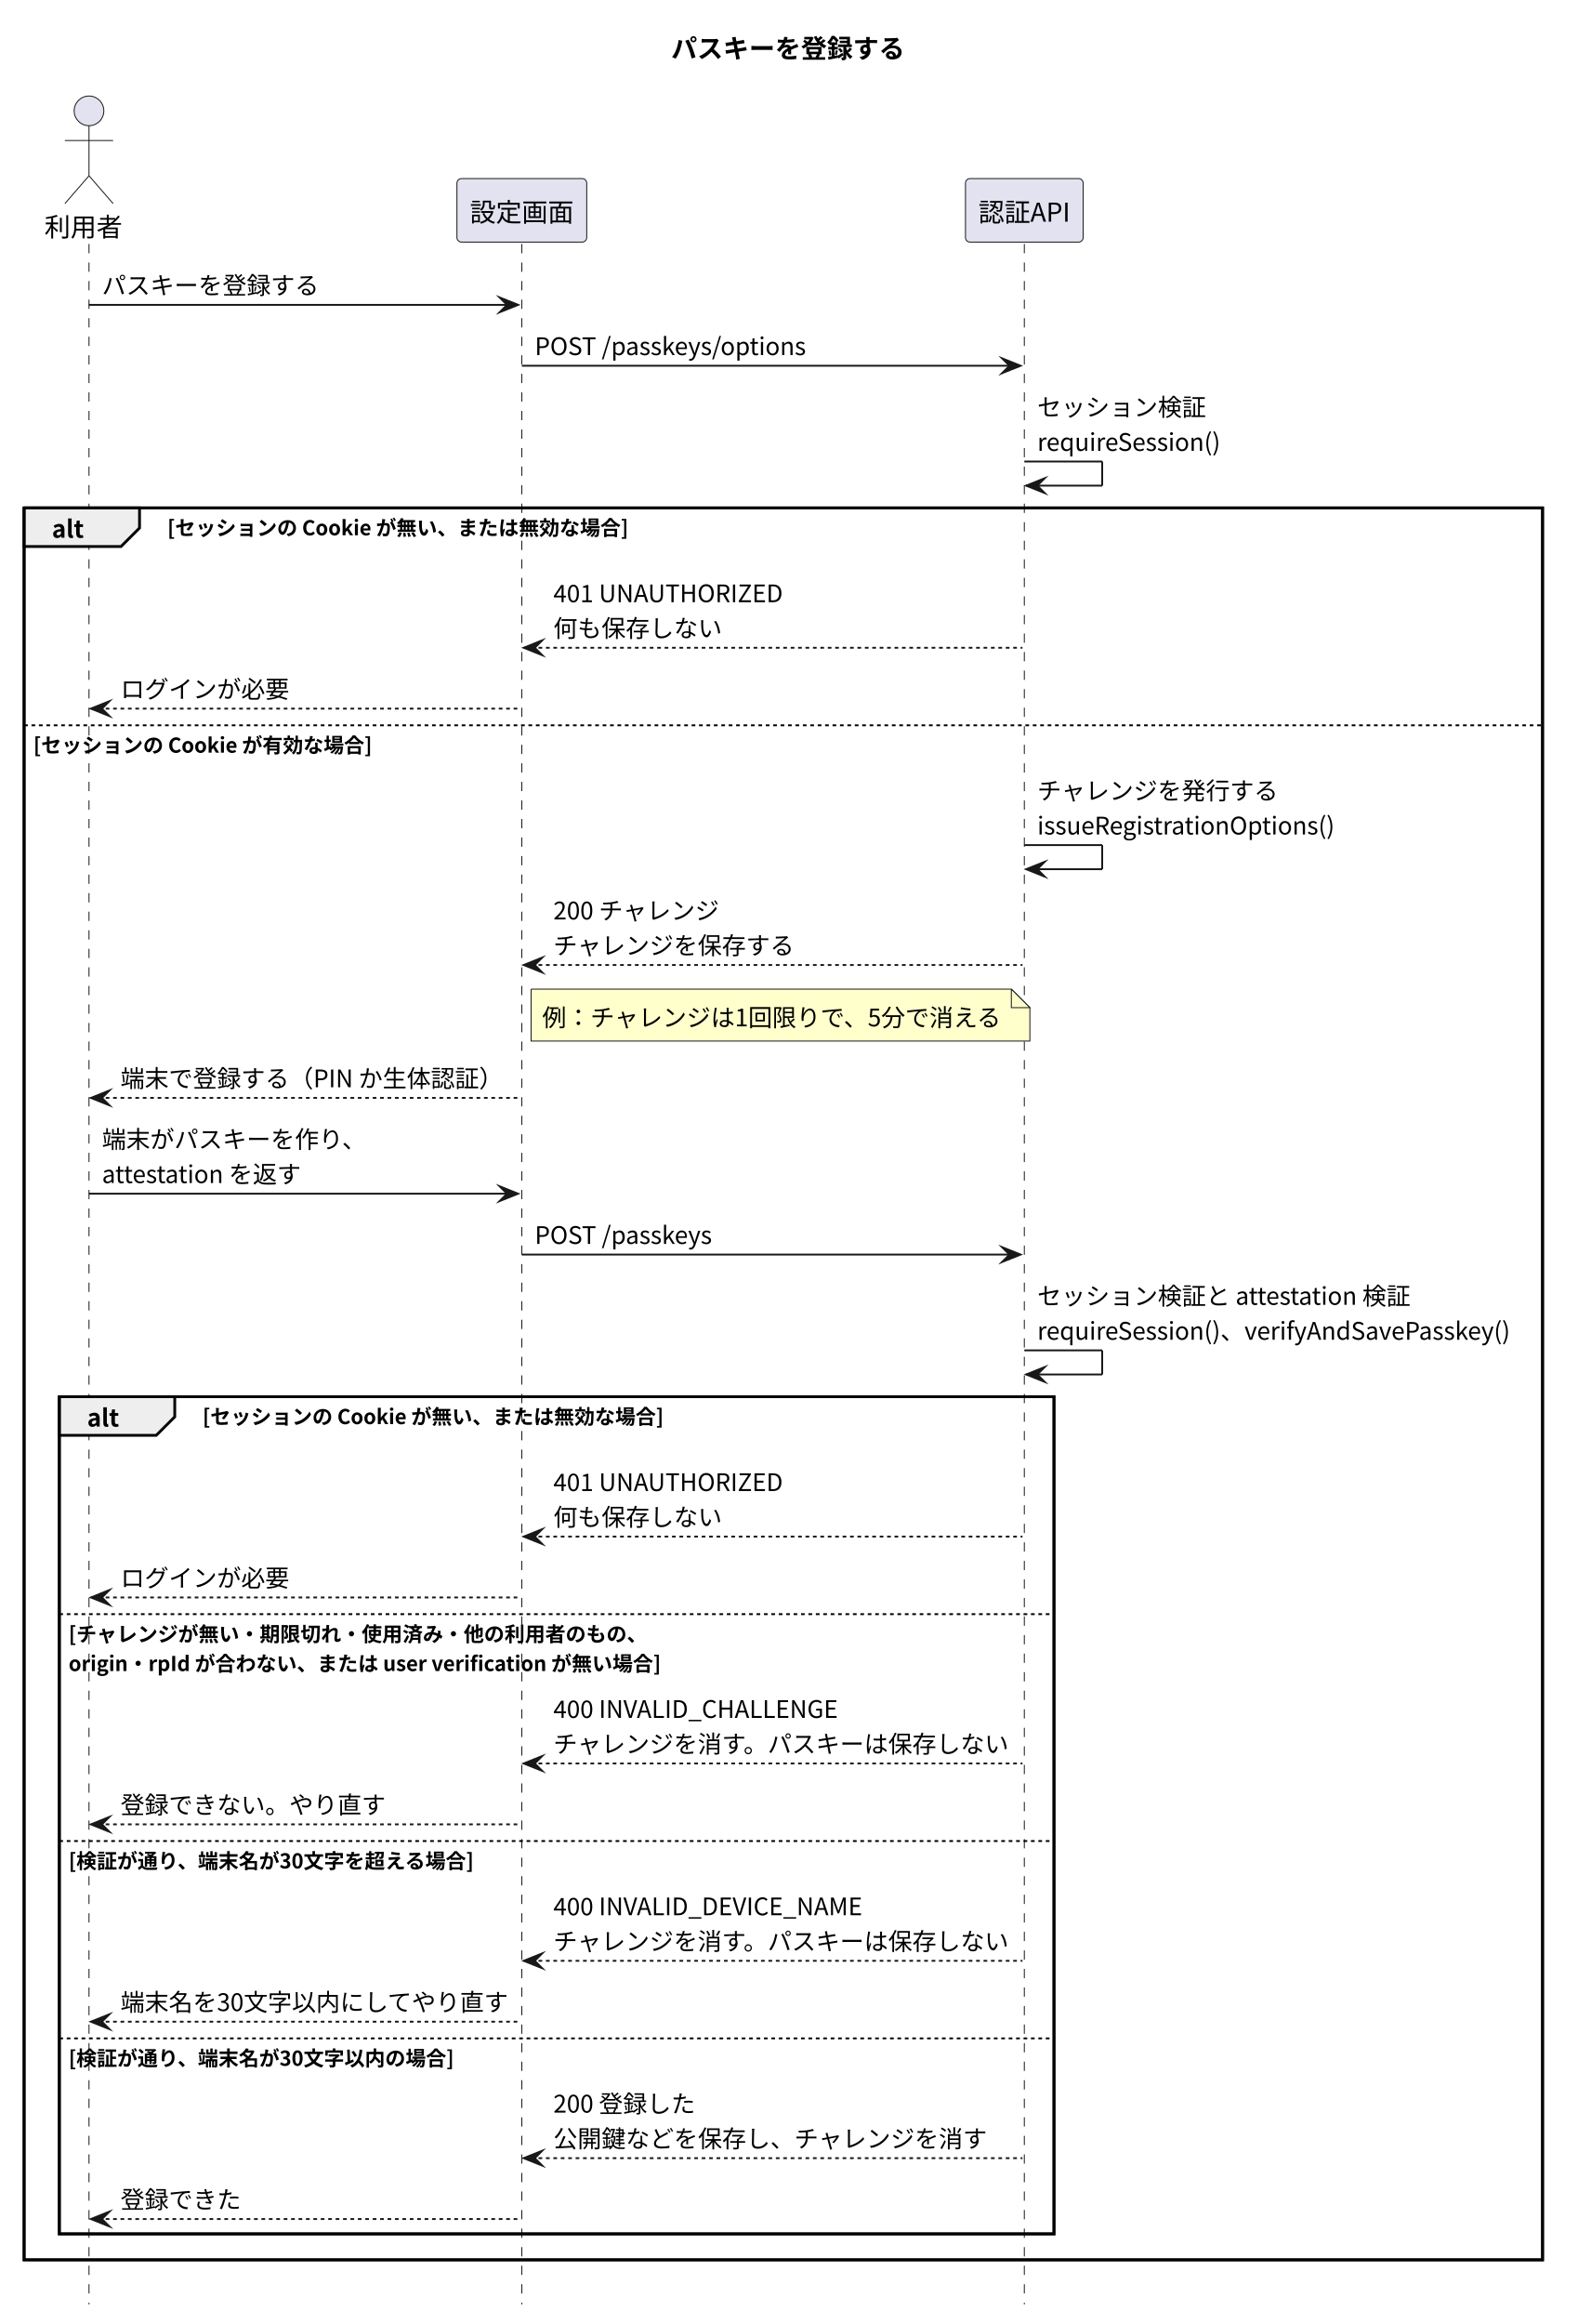
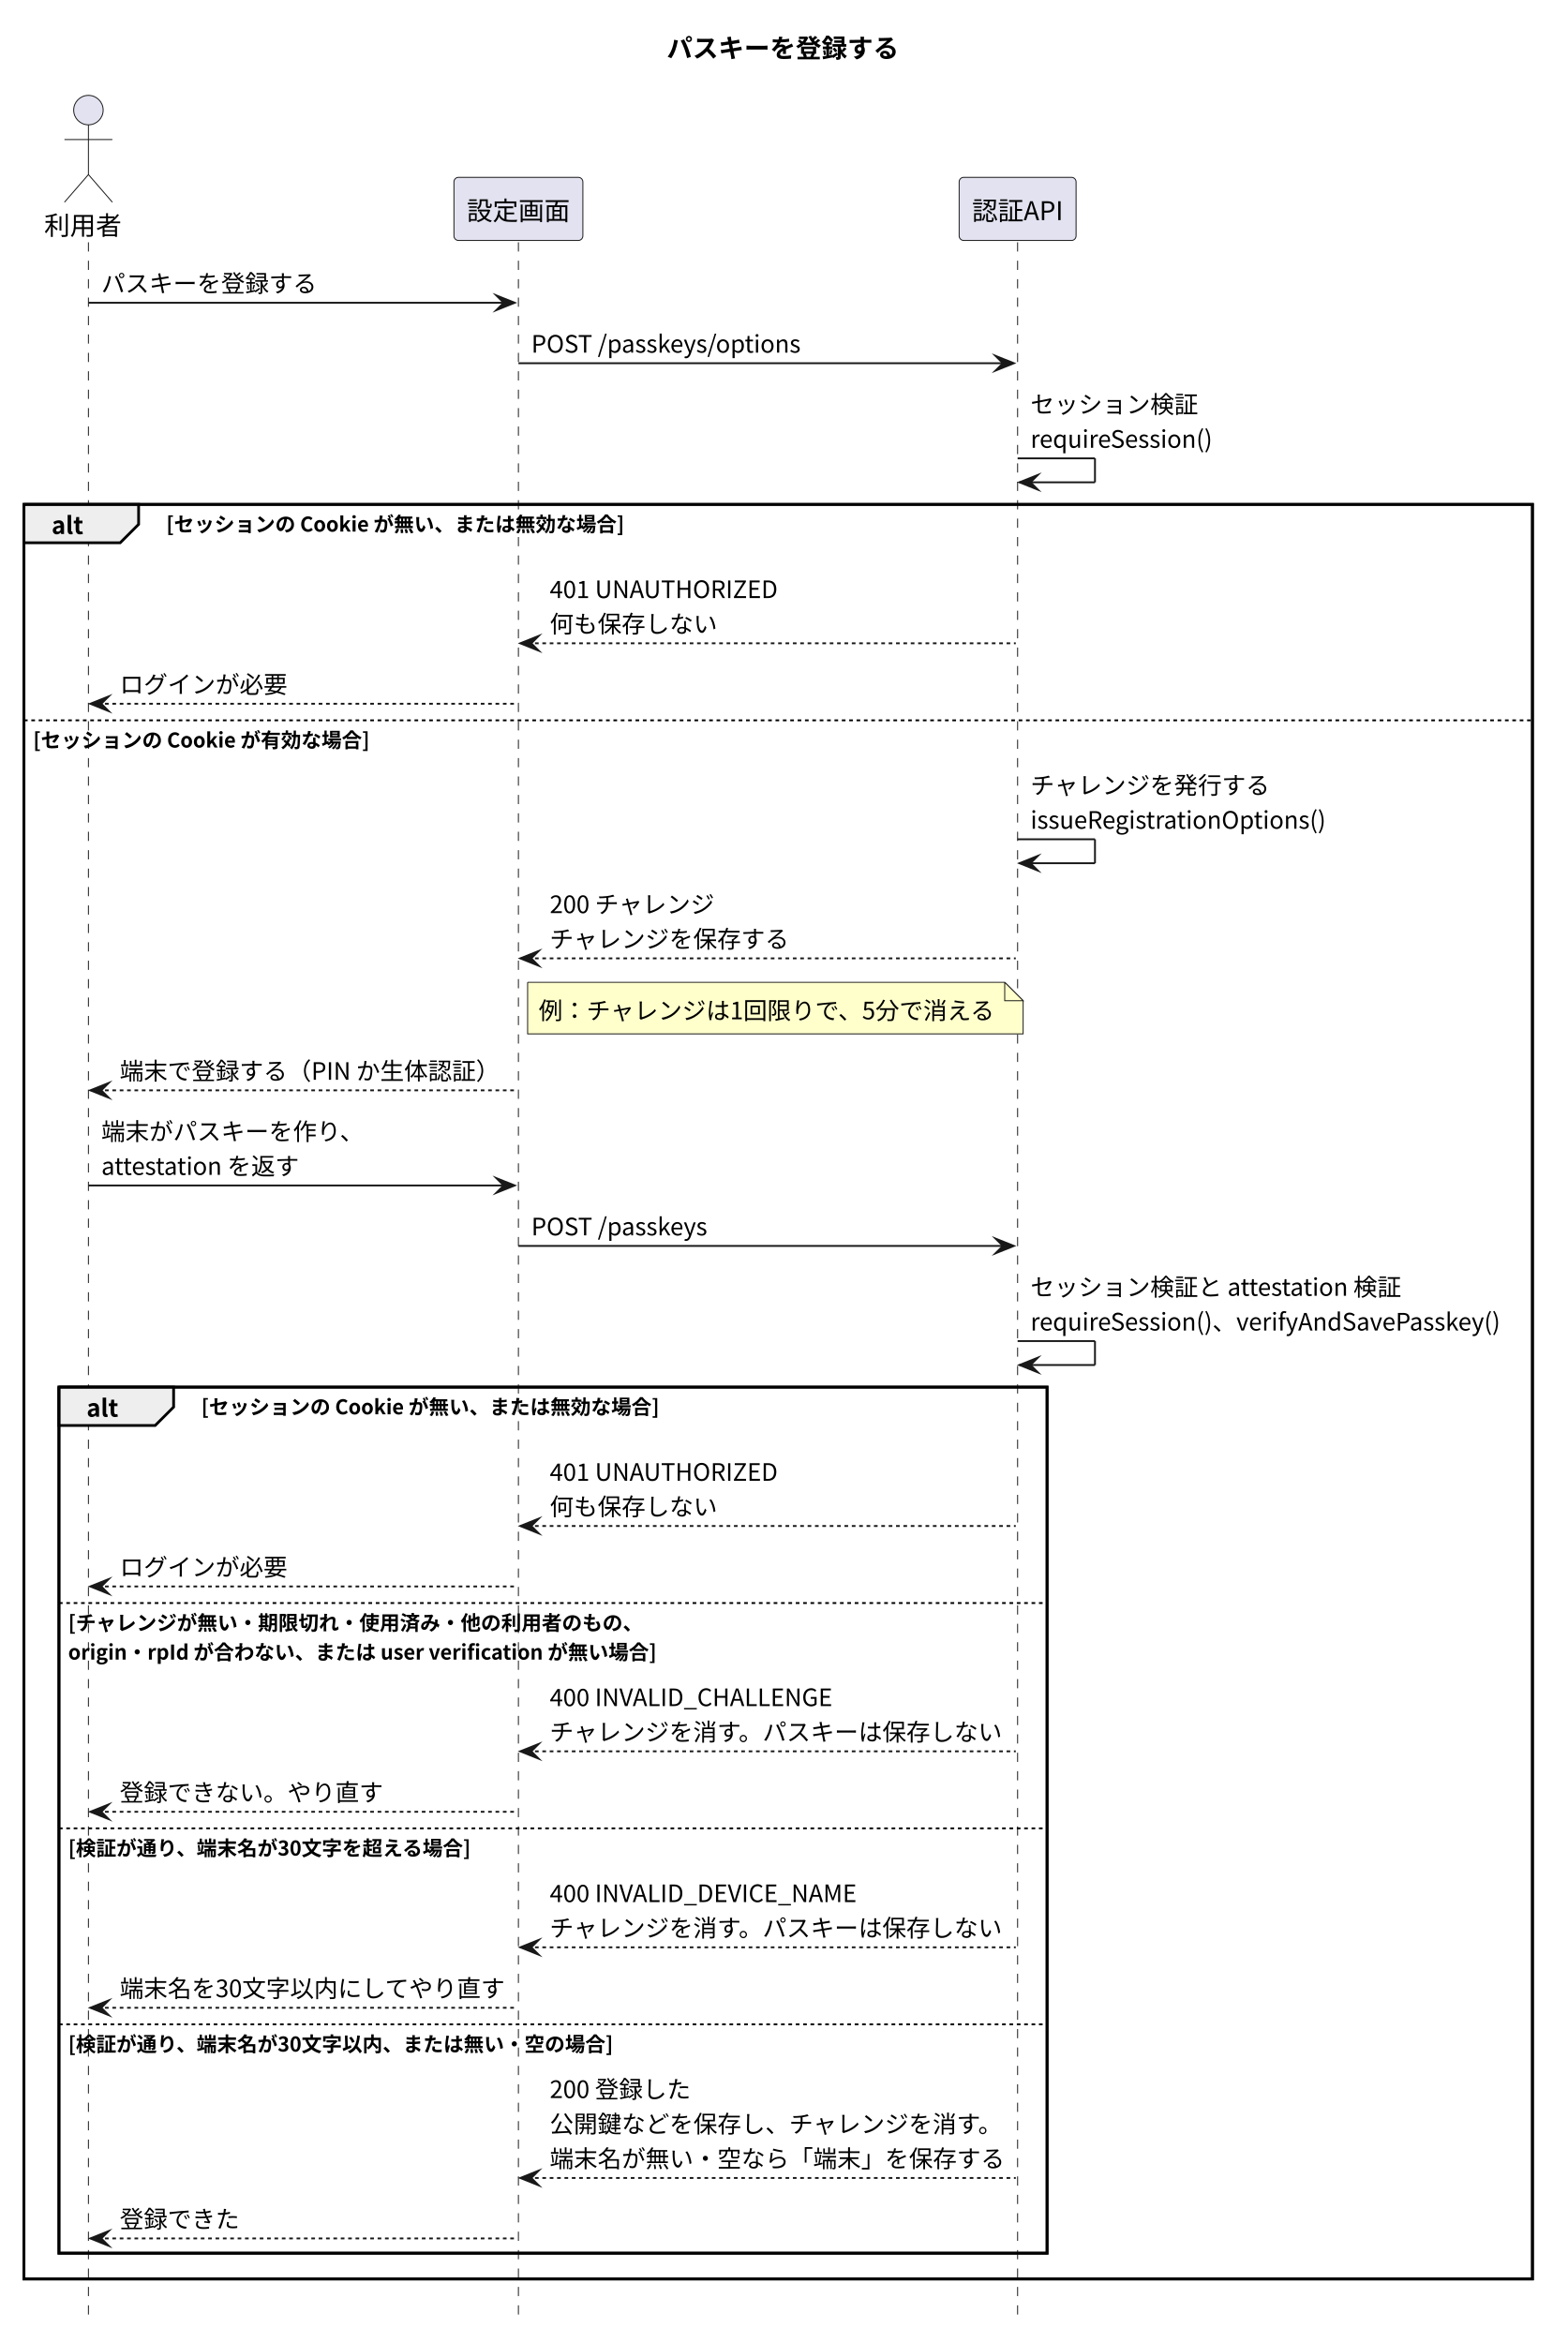
- <svg xmlns="http://www.w3.org/2000/svg" version="1.1" data-diagram-type="SEQUENCE" style="width:851px;height:1253px;background:#FFFFFF;" width="851px" height="1253px" viewBox="0 0 851 1253" zoomAndPan="magnify" preserveAspectRatio="none" contentStyleType="text/css">
+ <svg xmlns="http://www.w3.org/2000/svg" version="1.1" data-diagram-type="SEQUENCE" style="width:851px;height:1272px;background:#FFFFFF;" width="851px" height="1272px" viewBox="0 0 851 1272" zoomAndPan="magnify" preserveAspectRatio="none" contentStyleType="text/css">
  <defs />
  <g font-family="sans-serif" lengthAdjust="spacing">
    <g class="title" data-source-line="7">
      <text x="361.961" y="31.24" fill="#000" font-size="14" textLength="125.999" font-weight="700" font-family="'Noto Sans CJK JP'">パスキーを登録する</text>
    </g>
-     <rect x="13" y="273.84" width="818.921" height="944.568" fill="none" style="stroke:#000;stroke-width:1.5;" />
-     <rect x="32" y="753.056" width="536.431" height="451.352" fill="none" style="stroke:#000;stroke-width:1.5;" />
+     <rect x="13" y="273.84" width="818.921" height="963.392" fill="none" style="stroke:#000;stroke-width:1.5;" />
+     <rect x="32" y="753.056" width="536.431" height="470.176" fill="none" style="stroke:#000;stroke-width:1.5;" />
    <g class="participant-lifeline" data-qualified-name="User" data-entity-uid="part1" id="part1-lifeline" data-source-line="9">
      <g>
-         <rect x="44.5" y="131.544" width="8" height="1110.864" fill="#000" fill-opacity="0" />
-         <line x1="48" y1="131.544" x2="48" y2="1242.408" style="stroke:#181818;stroke-width:0.5;stroke-dasharray:5,5;" />
+         <rect x="44.5" y="131.544" width="8" height="1129.688" fill="#000" fill-opacity="0" />
+         <line x1="48" y1="131.544" x2="48" y2="1261.232" style="stroke:#181818;stroke-width:0.5;stroke-dasharray:5,5;" />
      </g>
    </g>
    <g class="participant-lifeline" data-qualified-name="Screen" data-entity-uid="part2" id="part2-lifeline" data-source-line="10">
      <g>
-         <rect x="277.93" y="131.544" width="8" height="1110.864" fill="#000" fill-opacity="0" />
-         <line x1="281.43" y1="131.544" x2="281.43" y2="1242.408" style="stroke:#181818;stroke-width:0.5;stroke-dasharray:5,5;" />
+         <rect x="277.93" y="131.544" width="8" height="1129.688" fill="#000" fill-opacity="0" />
+         <line x1="281.43" y1="131.544" x2="281.43" y2="1261.232" style="stroke:#181818;stroke-width:0.5;stroke-dasharray:5,5;" />
      </g>
    </g>
    <g class="participant-lifeline" data-qualified-name="API" data-entity-uid="part3" id="part3-lifeline" data-source-line="11">
      <g>
-         <rect x="548.931" y="131.544" width="8" height="1110.864" fill="#000" fill-opacity="0" />
-         <line x1="552.431" y1="131.544" x2="552.431" y2="1242.408" style="stroke:#181818;stroke-width:0.5;stroke-dasharray:5,5;" />
+         <rect x="548.931" y="131.544" width="8" height="1129.688" fill="#000" fill-opacity="0" />
+         <line x1="552.431" y1="131.544" x2="552.431" y2="1261.232" style="stroke:#181818;stroke-width:0.5;stroke-dasharray:5,5;" />
      </g>
    </g>
    <g class="participant participant-head" data-qualified-name="User" data-entity-uid="part1" id="part1-head" data-source-line="9">
      <text x="24" y="127.512" fill="#000" font-size="14" textLength="42" font-family="'Noto Sans CJK JP'">利用者</text>
      <ellipse cx="48" cy="59.772" rx="8" ry="8" fill="#E2E2F0" style="stroke:#181818;stroke-width:0.5;" />
      <path d="M48,67.772 L48,94.772 M35,75.772 L61,75.772 M48,94.772 L35,109.772 M48,94.772 L61,109.772" style="stroke:#181818;stroke-width:0.5;" fill="none" />
    </g>
    <g class="participant participant-head" data-qualified-name="Screen" data-entity-uid="part2" id="part2-head" data-source-line="10">
      <rect x="246.43" y="96.272" width="70" height="34.272" fill="#E2E2F0" style="stroke:#181818;stroke-width:0.5;" rx="2.5" ry="2.5" />
      <text x="253.43" y="119.512" fill="#000" font-size="14" textLength="56" font-family="'Noto Sans CJK JP'">設定画面</text>
    </g>
    <g class="participant participant-head" data-qualified-name="API" data-entity-uid="part3" id="part3-head" data-source-line="11">
      <rect x="520.693" y="96.272" width="63.476" height="34.272" fill="#E2E2F0" style="stroke:#181818;stroke-width:0.5;" rx="2.5" ry="2.5" />
      <text x="527.693" y="119.512" fill="#000" font-size="14" textLength="49.476" font-family="'Noto Sans CJK JP'">認証API</text>
    </g>
    <g class="message" data-entity-1="part1" data-entity-2="part2" id="msg1" data-source-line="13">
      <polygon points="269.43,160.368,279.43,164.368,269.43,168.368,273.43,164.368" fill="#181818" style="stroke:#181818;stroke-width:1;stroke-linejoin:miter;stroke-miterlimit:10;" />
      <line x1="48" y1="164.368" x2="275.43" y2="164.368" style="stroke:#181818;stroke-width:1;" />
      <text x="55" y="158.624" fill="#000" font-size="13" textLength="117" font-family="'Noto Sans CJK JP'">パスキーを登録する</text>
    </g>
    <g class="message" data-entity-1="part2" data-entity-2="part3" id="msg2" data-source-line="14">
      <polygon points="540.431,193.192,550.431,197.192,540.431,201.192,544.431,197.192" fill="#181818" style="stroke:#181818;stroke-width:1;stroke-linejoin:miter;stroke-miterlimit:10;" />
      <line x1="281.43" y1="197.192" x2="546.431" y2="197.192" style="stroke:#181818;stroke-width:1;" />
      <text x="288.43" y="191.448" fill="#000" font-size="13" textLength="147.602" font-family="'Noto Sans CJK JP'">POST /passkeys/options</text>
    </g>
    <g class="message" data-entity-1="part3" data-entity-2="part3" id="msg3" data-source-line="15">
      <line x1="552.431" y1="248.84" x2="594.431" y2="248.84" style="stroke:#181818;stroke-width:1;" />
      <line x1="594.431" y1="248.84" x2="594.431" y2="261.84" style="stroke:#181818;stroke-width:1;" />
      <line x1="553.431" y1="261.84" x2="594.431" y2="261.84" style="stroke:#181818;stroke-width:1;" />
      <polygon points="563.431,257.84,553.431,261.84,563.431,265.84,559.431,261.84" fill="#181818" style="stroke:#181818;stroke-width:1;stroke-linejoin:miter;stroke-miterlimit:10;" />
      <text x="559.431" y="224.272" fill="#000" font-size="13" textLength="91" font-family="'Noto Sans CJK JP'">セッション検証</text>
      <text x="559.431" y="243.096" fill="#000" font-size="13" textLength="99.307" font-family="'Noto Sans CJK JP'">requireSession()</text>
    </g>
    <path d="M13,273.84 L75.251,273.84 L75.251,284.664 L65.251,294.664 L13,294.664 L13,273.84" style="stroke:#000;stroke-width:1.5;" fill="#EEE" />
-     <rect x="13" y="273.84" width="818.921" height="944.568" fill="none" style="stroke:#000;stroke-width:1.5;" />
+     <rect x="13" y="273.84" width="818.921" height="963.392" fill="none" style="stroke:#000;stroke-width:1.5;" />
    <text x="28" y="289.92" fill="#000" font-size="13" textLength="17.251" font-weight="700" font-family="'Noto Sans CJK JP'">alt</text>
    <text x="90.251" y="288.6" fill="#000" font-size="11" textLength="248.675" font-weight="700" font-family="'Noto Sans CJK JP'">[セッションの Cookie が無い、または無効な場合]</text>
    <g class="message" data-entity-1="part3" data-entity-2="part2" id="msg4" data-source-line="17">
      <polygon points="292.43,345.24,282.43,349.24,292.43,353.24,288.43,349.24" fill="#181818" style="stroke:#181818;stroke-width:1;stroke-linejoin:miter;stroke-miterlimit:10;" />
      <line x1="286.43" y1="349.24" x2="551.431" y2="349.24" style="stroke:#181818;stroke-width:1;stroke-dasharray:2,2;" />
      <text x="298.43" y="324.672" fill="#000" font-size="13" textLength="124.007" font-family="'Noto Sans CJK JP'">401 UNAUTHORIZED</text>
      <text x="298.43" y="343.496" fill="#000" font-size="13" textLength="91" font-family="'Noto Sans CJK JP'">何も保存しない</text>
    </g>
    <g class="message" data-entity-1="part2" data-entity-2="part1" id="msg5" data-source-line="18">
      <polygon points="59,378.064,49,382.064,59,386.064,55,382.064" fill="#181818" style="stroke:#181818;stroke-width:1;stroke-linejoin:miter;stroke-miterlimit:10;" />
      <line x1="53" y1="382.064" x2="280.43" y2="382.064" style="stroke:#181818;stroke-width:1;stroke-dasharray:2,2;" />
      <text x="65" y="376.32" fill="#000" font-size="13" textLength="91" font-family="'Noto Sans CJK JP'">ログインが必要</text>
    </g>
    <line x1="13" y1="391.064" x2="831.921" y2="391.064" style="stroke:#000;stroke-width:1;stroke-dasharray:2,2;" />
    <text x="18" y="405.824" fill="#000" font-size="11" textLength="182.676" font-weight="700" font-family="'Noto Sans CJK JP'">[セッションの Cookie が有効な場合]</text>
    <g class="message" data-entity-1="part3" data-entity-2="part3" id="msg6" data-source-line="20">
      <line x1="552.431" y1="455.64" x2="594.431" y2="455.64" style="stroke:#181818;stroke-width:1;" />
      <line x1="594.431" y1="455.64" x2="594.431" y2="468.64" style="stroke:#181818;stroke-width:1;" />
      <line x1="553.431" y1="468.64" x2="594.431" y2="468.64" style="stroke:#181818;stroke-width:1;" />
      <polygon points="563.431,464.64,553.431,468.64,563.431,472.64,559.431,468.64" fill="#181818" style="stroke:#181818;stroke-width:1;stroke-linejoin:miter;stroke-miterlimit:10;" />
      <text x="559.431" y="431.072" fill="#000" font-size="13" textLength="130" font-family="'Noto Sans CJK JP'">チャレンジを発行する</text>
      <text x="559.431" y="449.896" fill="#000" font-size="13" textLength="161.694" font-family="'Noto Sans CJK JP'">issueRegistrationOptions()</text>
    </g>
    <g class="message" data-entity-1="part3" data-entity-2="part2" id="msg7" data-source-line="21">
      <polygon points="292.43,516.288,282.43,520.288,292.43,524.288,288.43,520.288" fill="#181818" style="stroke:#181818;stroke-width:1;stroke-linejoin:miter;stroke-miterlimit:10;" />
      <line x1="286.43" y1="520.288" x2="551.431" y2="520.288" style="stroke:#181818;stroke-width:1;stroke-dasharray:2,2;" />
      <text x="298.43" y="495.72" fill="#000" font-size="13" textLength="89.557" font-family="'Noto Sans CJK JP'">200 チャレンジ</text>
      <text x="298.43" y="514.544" fill="#000" font-size="13" textLength="130" font-family="'Noto Sans CJK JP'">チャレンジを保存する</text>
    </g>
    <path d="M286.43,533.288 L286.43,561.288 L555.43,561.288 L555.43,543.288 L545.43,533.288 L286.43,533.288" style="stroke:#181818;stroke-width:0.5;" fill="#FFC" />
    <path d="M545.43,533.288 L545.43,543.288 L555.43,543.288 L545.43,533.288" style="stroke:#181818;stroke-width:0.5;" fill="#FFC" />
    <text x="292.43" y="553.368" fill="#000" font-size="13" textLength="248.43" font-family="'Noto Sans CJK JP'">例：チャレンジは1回限りで、5分で消える</text>
    <g class="message" data-entity-1="part2" data-entity-2="part1" id="msg8" data-source-line="23">
      <polygon points="59,587.936,49,591.936,59,595.936,55,591.936" fill="#181818" style="stroke:#181818;stroke-width:1;stroke-linejoin:miter;stroke-miterlimit:10;" />
      <line x1="53" y1="591.936" x2="280.43" y2="591.936" style="stroke:#181818;stroke-width:1;stroke-dasharray:2,2;" />
      <text x="65" y="586.192" fill="#000" font-size="13" textLength="206.349" font-family="'Noto Sans CJK JP'">端末で登録する（PIN か生体認証）</text>
    </g>
    <g class="message" data-entity-1="part1" data-entity-2="part2" id="msg9" data-source-line="24">
      <polygon points="269.43,639.584,279.43,643.584,269.43,647.584,273.43,643.584" fill="#181818" style="stroke:#181818;stroke-width:1;stroke-linejoin:miter;stroke-miterlimit:10;" />
      <line x1="48" y1="643.584" x2="275.43" y2="643.584" style="stroke:#181818;stroke-width:1;" />
      <text x="55" y="619.016" fill="#000" font-size="13" textLength="143" font-family="'Noto Sans CJK JP'">端末がパスキーを作り、</text>
      <text x="55" y="637.84" fill="#000" font-size="13" textLength="108.823" font-family="'Noto Sans CJK JP'">attestation を返す</text>
    </g>
    <g class="message" data-entity-1="part2" data-entity-2="part3" id="msg10" data-source-line="25">
      <polygon points="540.431,672.408,550.431,676.408,540.431,680.408,544.431,676.408" fill="#181818" style="stroke:#181818;stroke-width:1;stroke-linejoin:miter;stroke-miterlimit:10;" />
      <line x1="281.43" y1="676.408" x2="546.431" y2="676.408" style="stroke:#181818;stroke-width:1;" />
      <text x="288.43" y="670.664" fill="#000" font-size="13" textLength="96.2" font-family="'Noto Sans CJK JP'">POST /passkeys</text>
    </g>
    <g class="message" data-entity-1="part3" data-entity-2="part3" id="msg11" data-source-line="26">
      <line x1="552.431" y1="728.056" x2="594.431" y2="728.056" style="stroke:#181818;stroke-width:1;" />
      <line x1="594.431" y1="728.056" x2="594.431" y2="741.056" style="stroke:#181818;stroke-width:1;" />
      <line x1="553.431" y1="741.056" x2="594.431" y2="741.056" style="stroke:#181818;stroke-width:1;" />
      <polygon points="563.431,737.056,553.431,741.056,563.431,745.056,559.431,741.056" fill="#181818" style="stroke:#181818;stroke-width:1;stroke-linejoin:miter;stroke-miterlimit:10;" />
      <text x="559.431" y="703.488" fill="#000" font-size="13" textLength="202.735" font-family="'Noto Sans CJK JP'">セッション検証と attestation 検証</text>
      <text x="559.431" y="722.312" fill="#000" font-size="13" textLength="256.49" font-family="'Noto Sans CJK JP'">requireSession()、verifyAndSavePasskey()</text>
    </g>
    <path d="M32,753.056 L94.251,753.056 L94.251,763.88 L84.251,773.88 L32,773.88 L32,753.056" style="stroke:#000;stroke-width:1.5;" fill="#EEE" />
-     <rect x="32" y="753.056" width="536.431" height="451.352" fill="none" style="stroke:#000;stroke-width:1.5;" />
+     <rect x="32" y="753.056" width="536.431" height="470.176" fill="none" style="stroke:#000;stroke-width:1.5;" />
    <text x="47" y="769.136" fill="#000" font-size="13" textLength="17.251" font-weight="700" font-family="'Noto Sans CJK JP'">alt</text>
    <text x="109.251" y="767.816" fill="#000" font-size="11" textLength="248.675" font-weight="700" font-family="'Noto Sans CJK JP'">[セッションの Cookie が無い、または無効な場合]</text>
    <g class="message" data-entity-1="part3" data-entity-2="part2" id="msg12" data-source-line="28">
      <polygon points="292.43,824.456,282.43,828.456,292.43,832.456,288.43,828.456" fill="#181818" style="stroke:#181818;stroke-width:1;stroke-linejoin:miter;stroke-miterlimit:10;" />
      <line x1="286.43" y1="828.456" x2="551.431" y2="828.456" style="stroke:#181818;stroke-width:1;stroke-dasharray:2,2;" />
      <text x="298.43" y="803.888" fill="#000" font-size="13" textLength="124.007" font-family="'Noto Sans CJK JP'">401 UNAUTHORIZED</text>
      <text x="298.43" y="822.712" fill="#000" font-size="13" textLength="91" font-family="'Noto Sans CJK JP'">何も保存しない</text>
    </g>
    <g class="message" data-entity-1="part2" data-entity-2="part1" id="msg13" data-source-line="29">
      <polygon points="59,857.28,49,861.28,59,865.28,55,861.28" fill="#181818" style="stroke:#181818;stroke-width:1;stroke-linejoin:miter;stroke-miterlimit:10;" />
      <line x1="53" y1="861.28" x2="280.43" y2="861.28" style="stroke:#181818;stroke-width:1;stroke-dasharray:2,2;" />
      <text x="65" y="855.536" fill="#000" font-size="13" textLength="91" font-family="'Noto Sans CJK JP'">ログインが必要</text>
    </g>
    <line x1="32" y1="870.28" x2="568.431" y2="870.28" style="stroke:#000;stroke-width:1;stroke-dasharray:2,2;" />
    <text x="37" y="885.04" fill="#000" font-size="11" textLength="312.156" font-weight="700" font-family="'Noto Sans CJK JP'">[チャレンジが無い・期限切れ・使用済み・他の利用者のもの、</text>
    <text x="37" y="900.968" fill="#000" font-size="11" textLength="319.878" font-weight="700" font-family="'Noto Sans CJK JP'">origin・rpId が合わない、または user verification が無い場合]</text>
    <g class="message" data-entity-1="part3" data-entity-2="part2" id="msg14" data-source-line="31">
      <polygon points="292.43,946.784,282.43,950.784,292.43,954.784,288.43,950.784" fill="#181818" style="stroke:#181818;stroke-width:1;stroke-linejoin:miter;stroke-miterlimit:10;" />
      <line x1="286.43" y1="950.784" x2="551.431" y2="950.784" style="stroke:#181818;stroke-width:1;stroke-dasharray:2,2;" />
      <text x="298.43" y="926.216" fill="#000" font-size="13" textLength="153.673" font-family="'Noto Sans CJK JP'">400 INVALID_CHALLENGE</text>
      <text x="298.43" y="945.04" fill="#000" font-size="13" textLength="247" font-family="'Noto Sans CJK JP'">チャレンジを消す。パスキーは保存しない</text>
    </g>
    <g class="message" data-entity-1="part2" data-entity-2="part1" id="msg15" data-source-line="32">
      <polygon points="59,979.608,49,983.608,59,987.608,55,983.608" fill="#181818" style="stroke:#181818;stroke-width:1;stroke-linejoin:miter;stroke-miterlimit:10;" />
      <line x1="53" y1="983.608" x2="280.43" y2="983.608" style="stroke:#181818;stroke-width:1;stroke-dasharray:2,2;" />
      <text x="65" y="977.864" fill="#000" font-size="13" textLength="143" font-family="'Noto Sans CJK JP'">登録できない。やり直す</text>
    </g>
    <line x1="32" y1="992.608" x2="568.431" y2="992.608" style="stroke:#000;stroke-width:1;stroke-dasharray:2,2;" />
    <text x="37" y="1007.368" fill="#000" font-size="11" textLength="219.294" font-weight="700" font-family="'Noto Sans CJK JP'">[検証が通り、端末名が30文字を超える場合]</text>
    <g class="message" data-entity-1="part3" data-entity-2="part2" id="msg16" data-source-line="34">
      <polygon points="292.43,1053.184,282.43,1057.184,292.43,1061.184,288.43,1057.184" fill="#181818" style="stroke:#181818;stroke-width:1;stroke-linejoin:miter;stroke-miterlimit:10;" />
      <line x1="286.43" y1="1057.184" x2="551.431" y2="1057.184" style="stroke:#181818;stroke-width:1;stroke-dasharray:2,2;" />
      <text x="298.43" y="1032.616" fill="#000" font-size="13" textLength="166.842" font-family="'Noto Sans CJK JP'">400 INVALID_DEVICE_NAME</text>
      <text x="298.43" y="1051.44" fill="#000" font-size="13" textLength="247" font-family="'Noto Sans CJK JP'">チャレンジを消す。パスキーは保存しない</text>
    </g>
    <g class="message" data-entity-1="part2" data-entity-2="part1" id="msg17" data-source-line="35">
      <polygon points="59,1086.008,49,1090.008,59,1094.008,55,1090.008" fill="#181818" style="stroke:#181818;stroke-width:1;stroke-linejoin:miter;stroke-miterlimit:10;" />
      <line x1="53" y1="1090.008" x2="280.43" y2="1090.008" style="stroke:#181818;stroke-width:1;stroke-dasharray:2,2;" />
      <text x="65" y="1084.264" fill="#000" font-size="13" textLength="209.43" font-family="'Noto Sans CJK JP'">端末名を30文字以内にしてやり直す</text>
    </g>
    <line x1="32" y1="1099.008" x2="568.431" y2="1099.008" style="stroke:#000;stroke-width:1;stroke-dasharray:2,2;" />
-     <text x="37" y="1113.767" fill="#000" font-size="11" textLength="208.295" font-weight="700" font-family="'Noto Sans CJK JP'">[検証が通り、端末名が30文字以内の場合]</text>
+     <text x="37" y="1113.767" fill="#000" font-size="11" textLength="296.294" font-weight="700" font-family="'Noto Sans CJK JP'">[検証が通り、端末名が30文字以内、または無い・空の場合]</text>
    <g class="message" data-entity-1="part3" data-entity-2="part2" id="msg18" data-source-line="37">
-       <polygon points="292.43,1159.584,282.43,1163.584,292.43,1167.584,288.43,1163.584" fill="#181818" style="stroke:#181818;stroke-width:1;stroke-linejoin:miter;stroke-miterlimit:10;" />
-       <line x1="286.43" y1="1163.584" x2="551.431" y2="1163.584" style="stroke:#181818;stroke-width:1;stroke-dasharray:2,2;" />
+       <polygon points="292.43,1178.408,282.43,1182.408,292.43,1186.408,288.43,1182.408" fill="#181818" style="stroke:#181818;stroke-width:1;stroke-linejoin:miter;stroke-miterlimit:10;" />
+       <line x1="286.43" y1="1182.408" x2="551.431" y2="1182.408" style="stroke:#181818;stroke-width:1;stroke-dasharray:2,2;" />
      <text x="298.43" y="1139.015" fill="#000" font-size="13" textLength="76.557" font-family="'Noto Sans CJK JP'">200 登録した</text>
-       <text x="298.43" y="1157.84" fill="#000" font-size="13" textLength="234" font-family="'Noto Sans CJK JP'">公開鍵などを保存し、チャレンジを消す</text>
+       <text x="298.43" y="1157.84" fill="#000" font-size="13" textLength="247" font-family="'Noto Sans CJK JP'">公開鍵などを保存し、チャレンジを消す。</text>
+       <text x="298.43" y="1176.664" fill="#000" font-size="13" textLength="247" font-family="'Noto Sans CJK JP'">端末名が無い・空なら「端末」を保存する</text>
    </g>
    <g class="message" data-entity-1="part2" data-entity-2="part1" id="msg19" data-source-line="38">
-       <polygon points="59,1192.408,49,1196.408,59,1200.408,55,1196.408" fill="#181818" style="stroke:#181818;stroke-width:1;stroke-linejoin:miter;stroke-miterlimit:10;" />
-       <line x1="53" y1="1196.408" x2="280.43" y2="1196.408" style="stroke:#181818;stroke-width:1;stroke-dasharray:2,2;" />
-       <text x="65" y="1190.664" fill="#000" font-size="13" textLength="65" font-family="'Noto Sans CJK JP'">登録できた</text>
+       <polygon points="59,1211.232,49,1215.232,59,1219.232,55,1215.232" fill="#181818" style="stroke:#181818;stroke-width:1;stroke-linejoin:miter;stroke-miterlimit:10;" />
+       <line x1="53" y1="1215.232" x2="280.43" y2="1215.232" style="stroke:#181818;stroke-width:1;stroke-dasharray:2,2;" />
+       <text x="65" y="1209.488" fill="#000" font-size="13" textLength="65" font-family="'Noto Sans CJK JP'">登録できた</text>
    </g>
  </g>
</svg>
